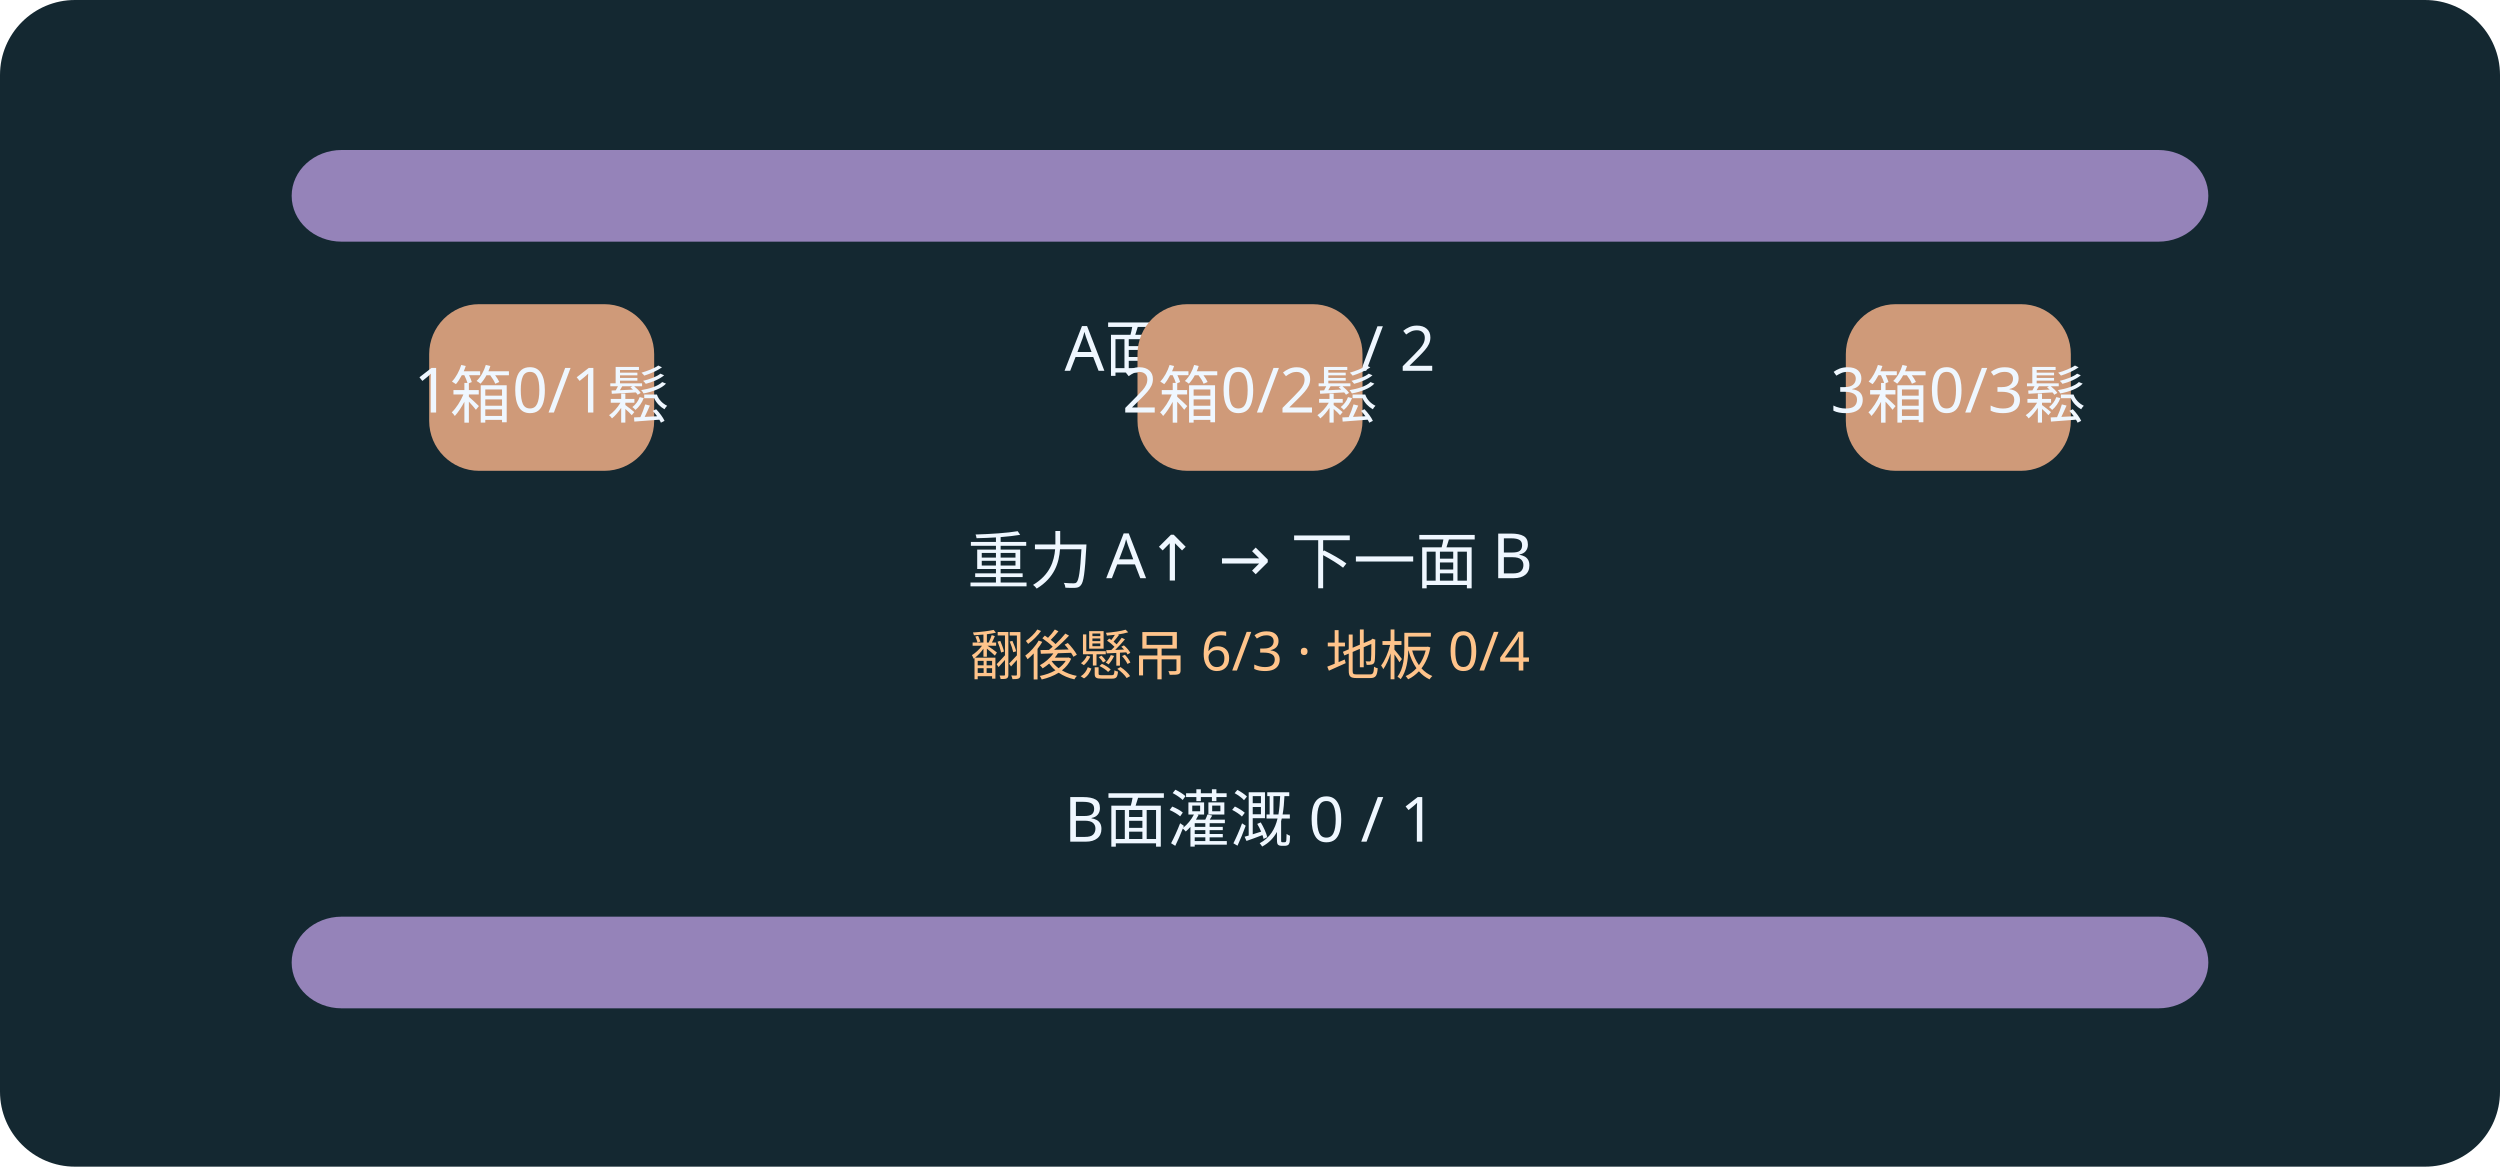
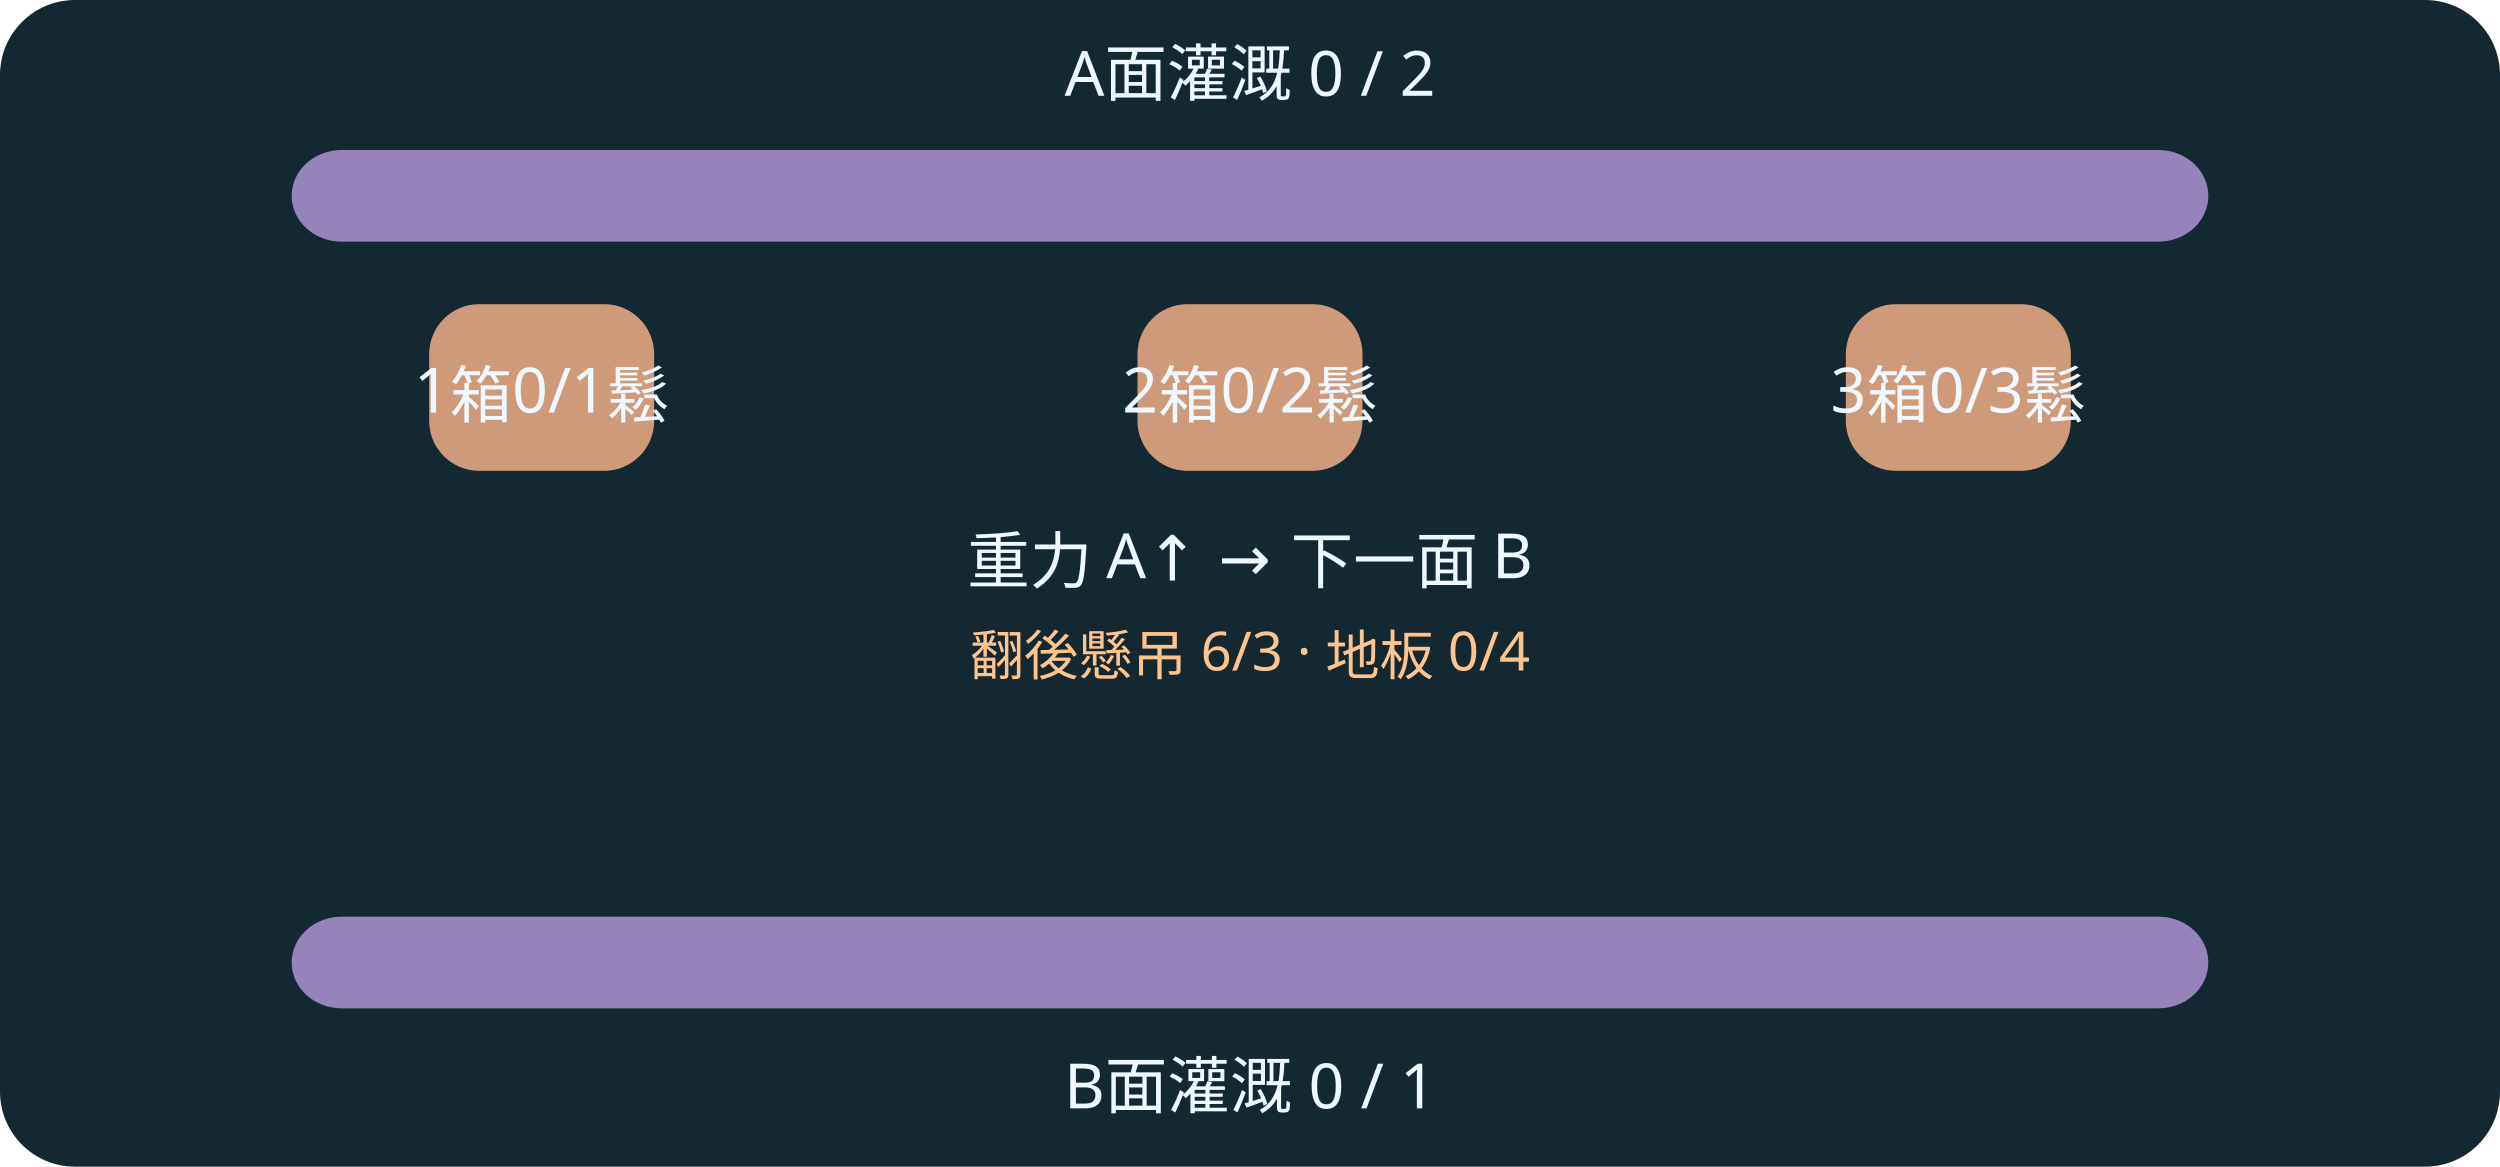
<svg xmlns="http://www.w3.org/2000/svg" viewBox="0 0 600 280" role="img" aria-label="重力翻轉避難站目前基地示意">
  <rect x="0" y="0" width="600" height="280" rx="18" fill="#142831" />
  <rect x="70" y="36" width="460" height="22" rx="12" fill="#9583b9" />
  <rect x="70" y="220" width="460" height="22" rx="12" fill="#9583b9" />
-   <text x="300" y="89" fill="#eff7ff" text-anchor="middle" font-size="15" font-family="system-ui,sans-serif">A面灌溉 0 / 2</text>
-   <text x="300" y="202" fill="#eff7ff" text-anchor="middle" font-size="15" font-family="system-ui,sans-serif">B面灌溉 0 / 1</text>
+   <text x="300" y="23" fill="#eff7ff" text-anchor="middle" font-size="15" font-family="system-ui,sans-serif">A面灌溉 0 / 2</text>
+   <text x="300" y="266" fill="#eff7ff" text-anchor="middle" font-size="15" font-family="system-ui,sans-serif">B面灌溉 0 / 1</text>
  <rect x="103" y="73" width="54" height="40" rx="12" fill="#cf9a79" />
  <text x="130" y="99" fill="#eff7ff" text-anchor="middle" font-size="15" font-family="system-ui,sans-serif">1箱0/1鬆</text>
  <rect x="273" y="73" width="54" height="40" rx="12" fill="#cf9a79" />
  <text x="300" y="99" fill="#eff7ff" text-anchor="middle" font-size="15" font-family="system-ui,sans-serif">2箱0/2鬆</text>
  <rect x="443" y="73" width="54" height="40" rx="12" fill="#cf9a79" />
  <text x="470" y="99" fill="#eff7ff" text-anchor="middle" font-size="15" font-family="system-ui,sans-serif">3箱0/3鬆</text>
  <text x="300" y="140" fill="#eff7ff" text-anchor="middle" font-size="15" font-family="system-ui,sans-serif">重力 A↑ → 下一面 B</text>
  <text x="300" y="162" fill="#ffc48b" text-anchor="middle" font-size="13" font-family="system-ui,sans-serif">翻後懸吊 6/3 · 地板 0/4</text>
</svg>
